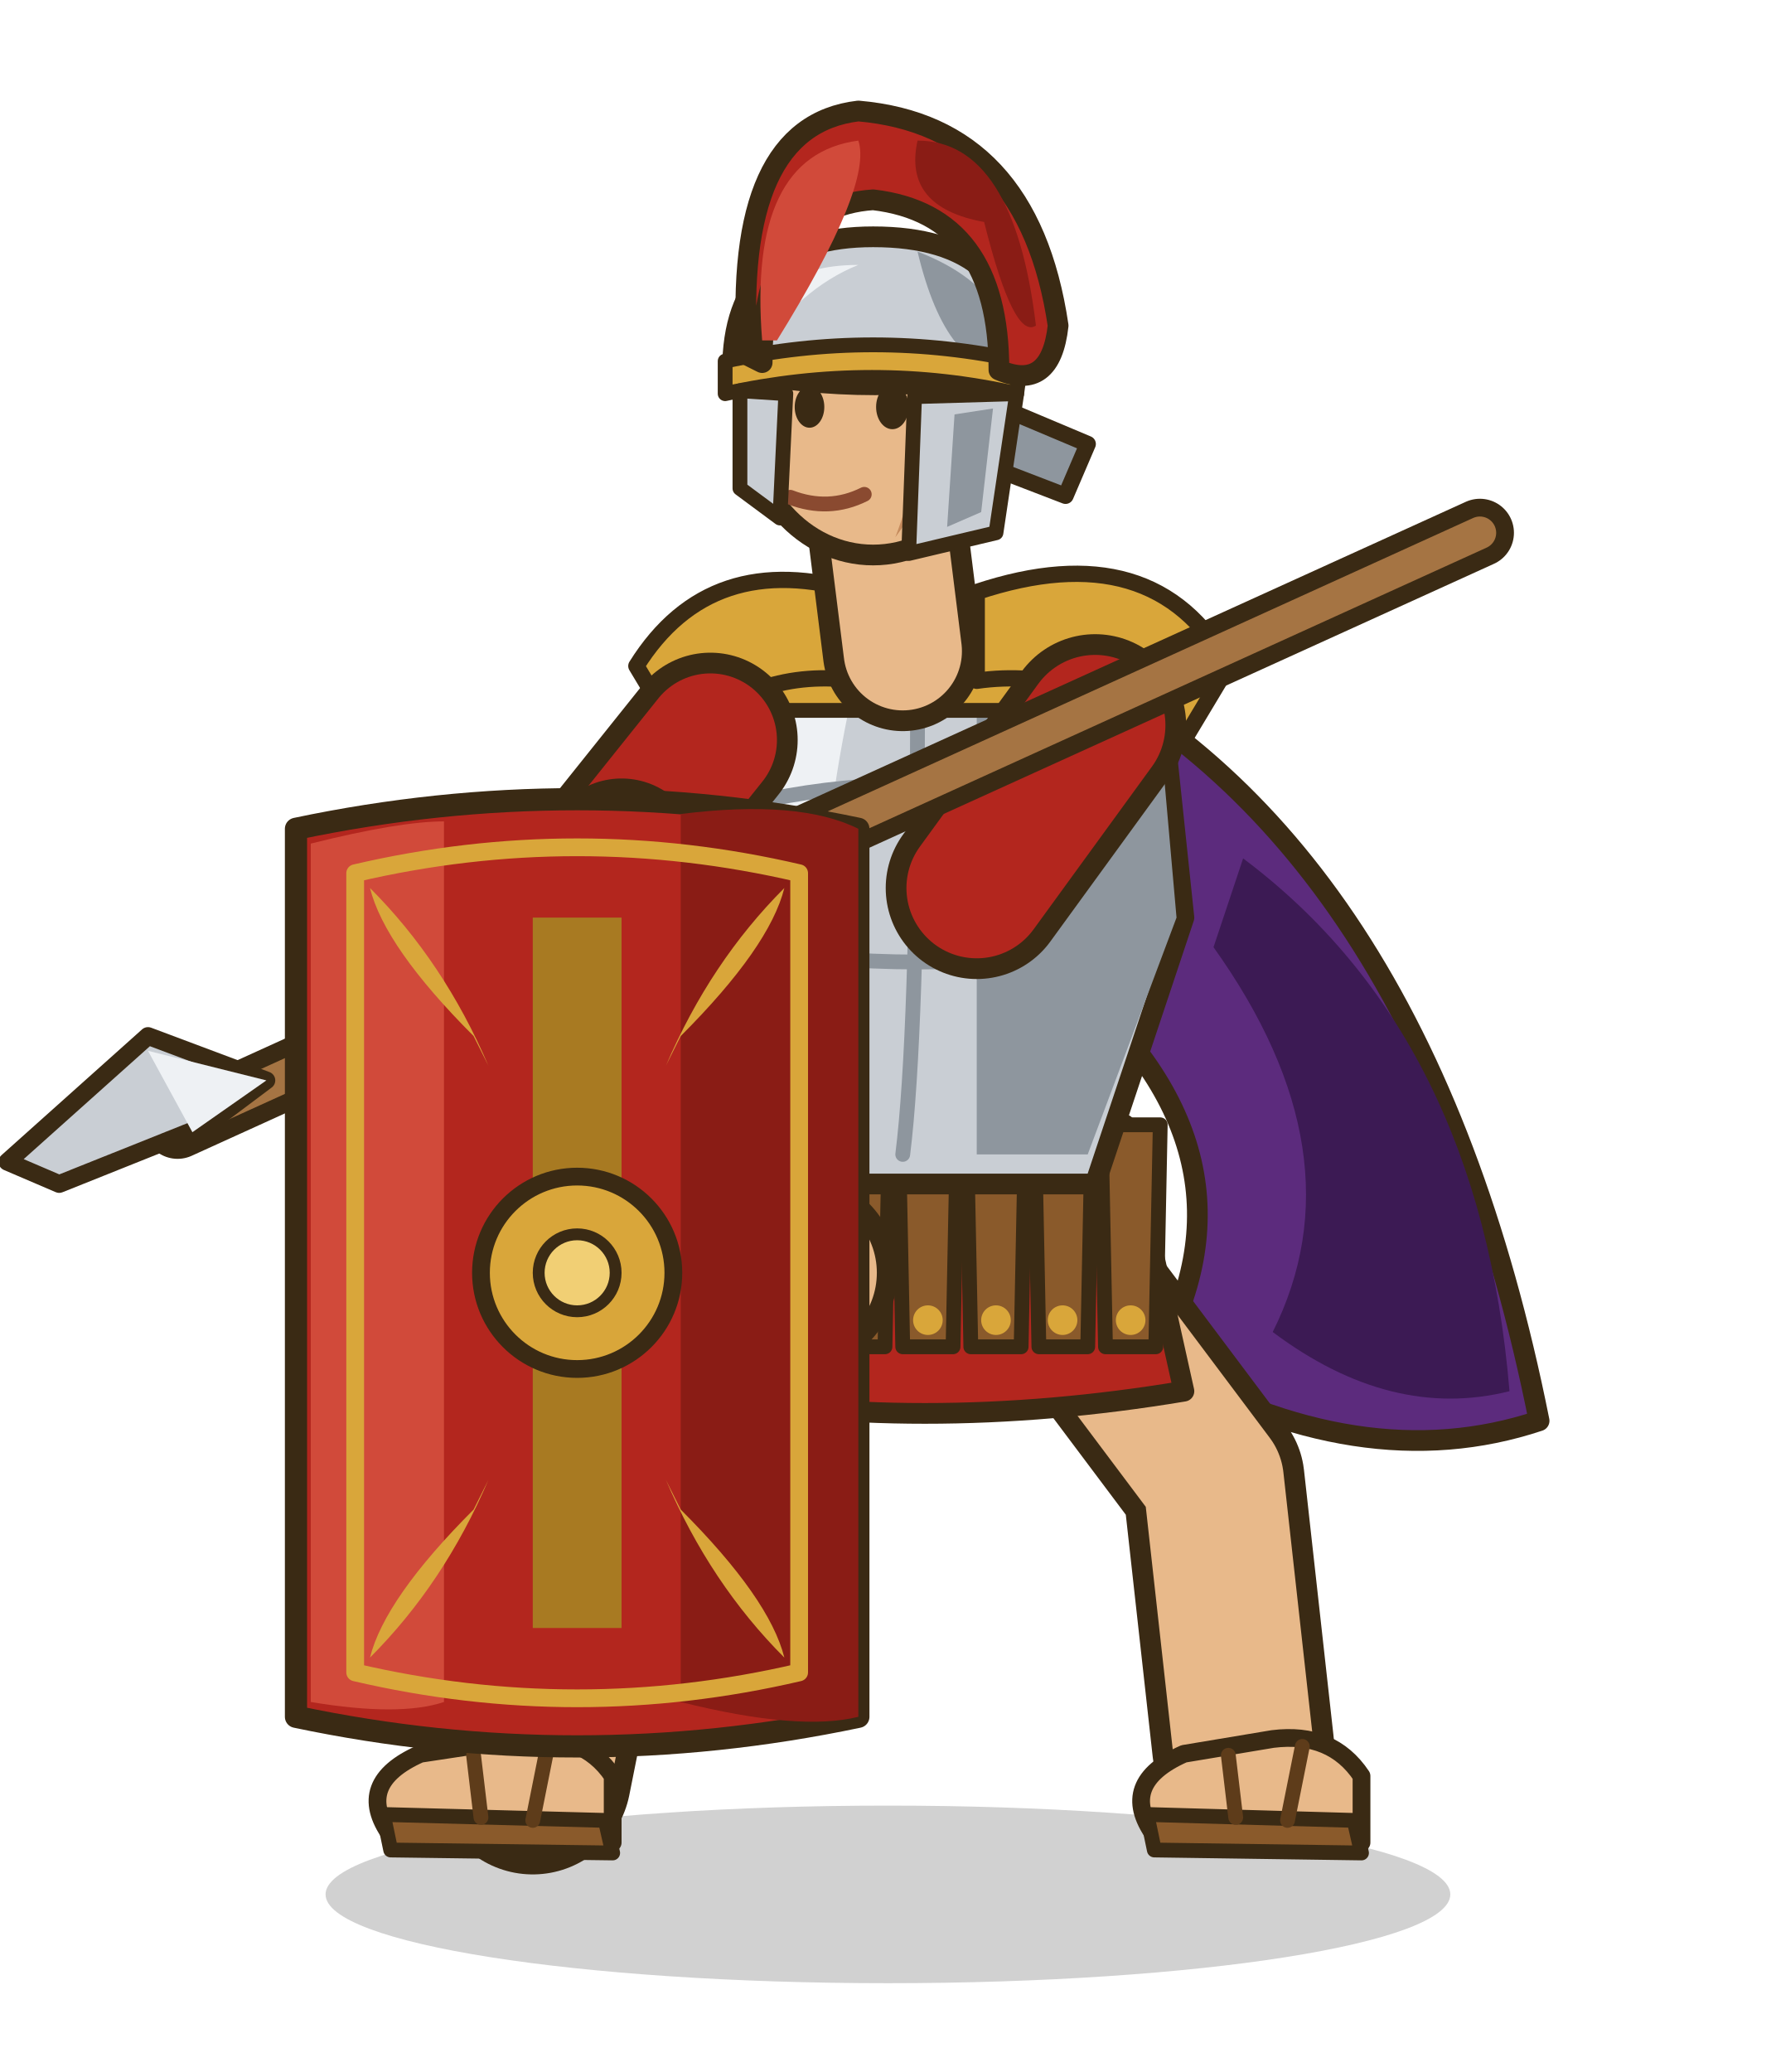
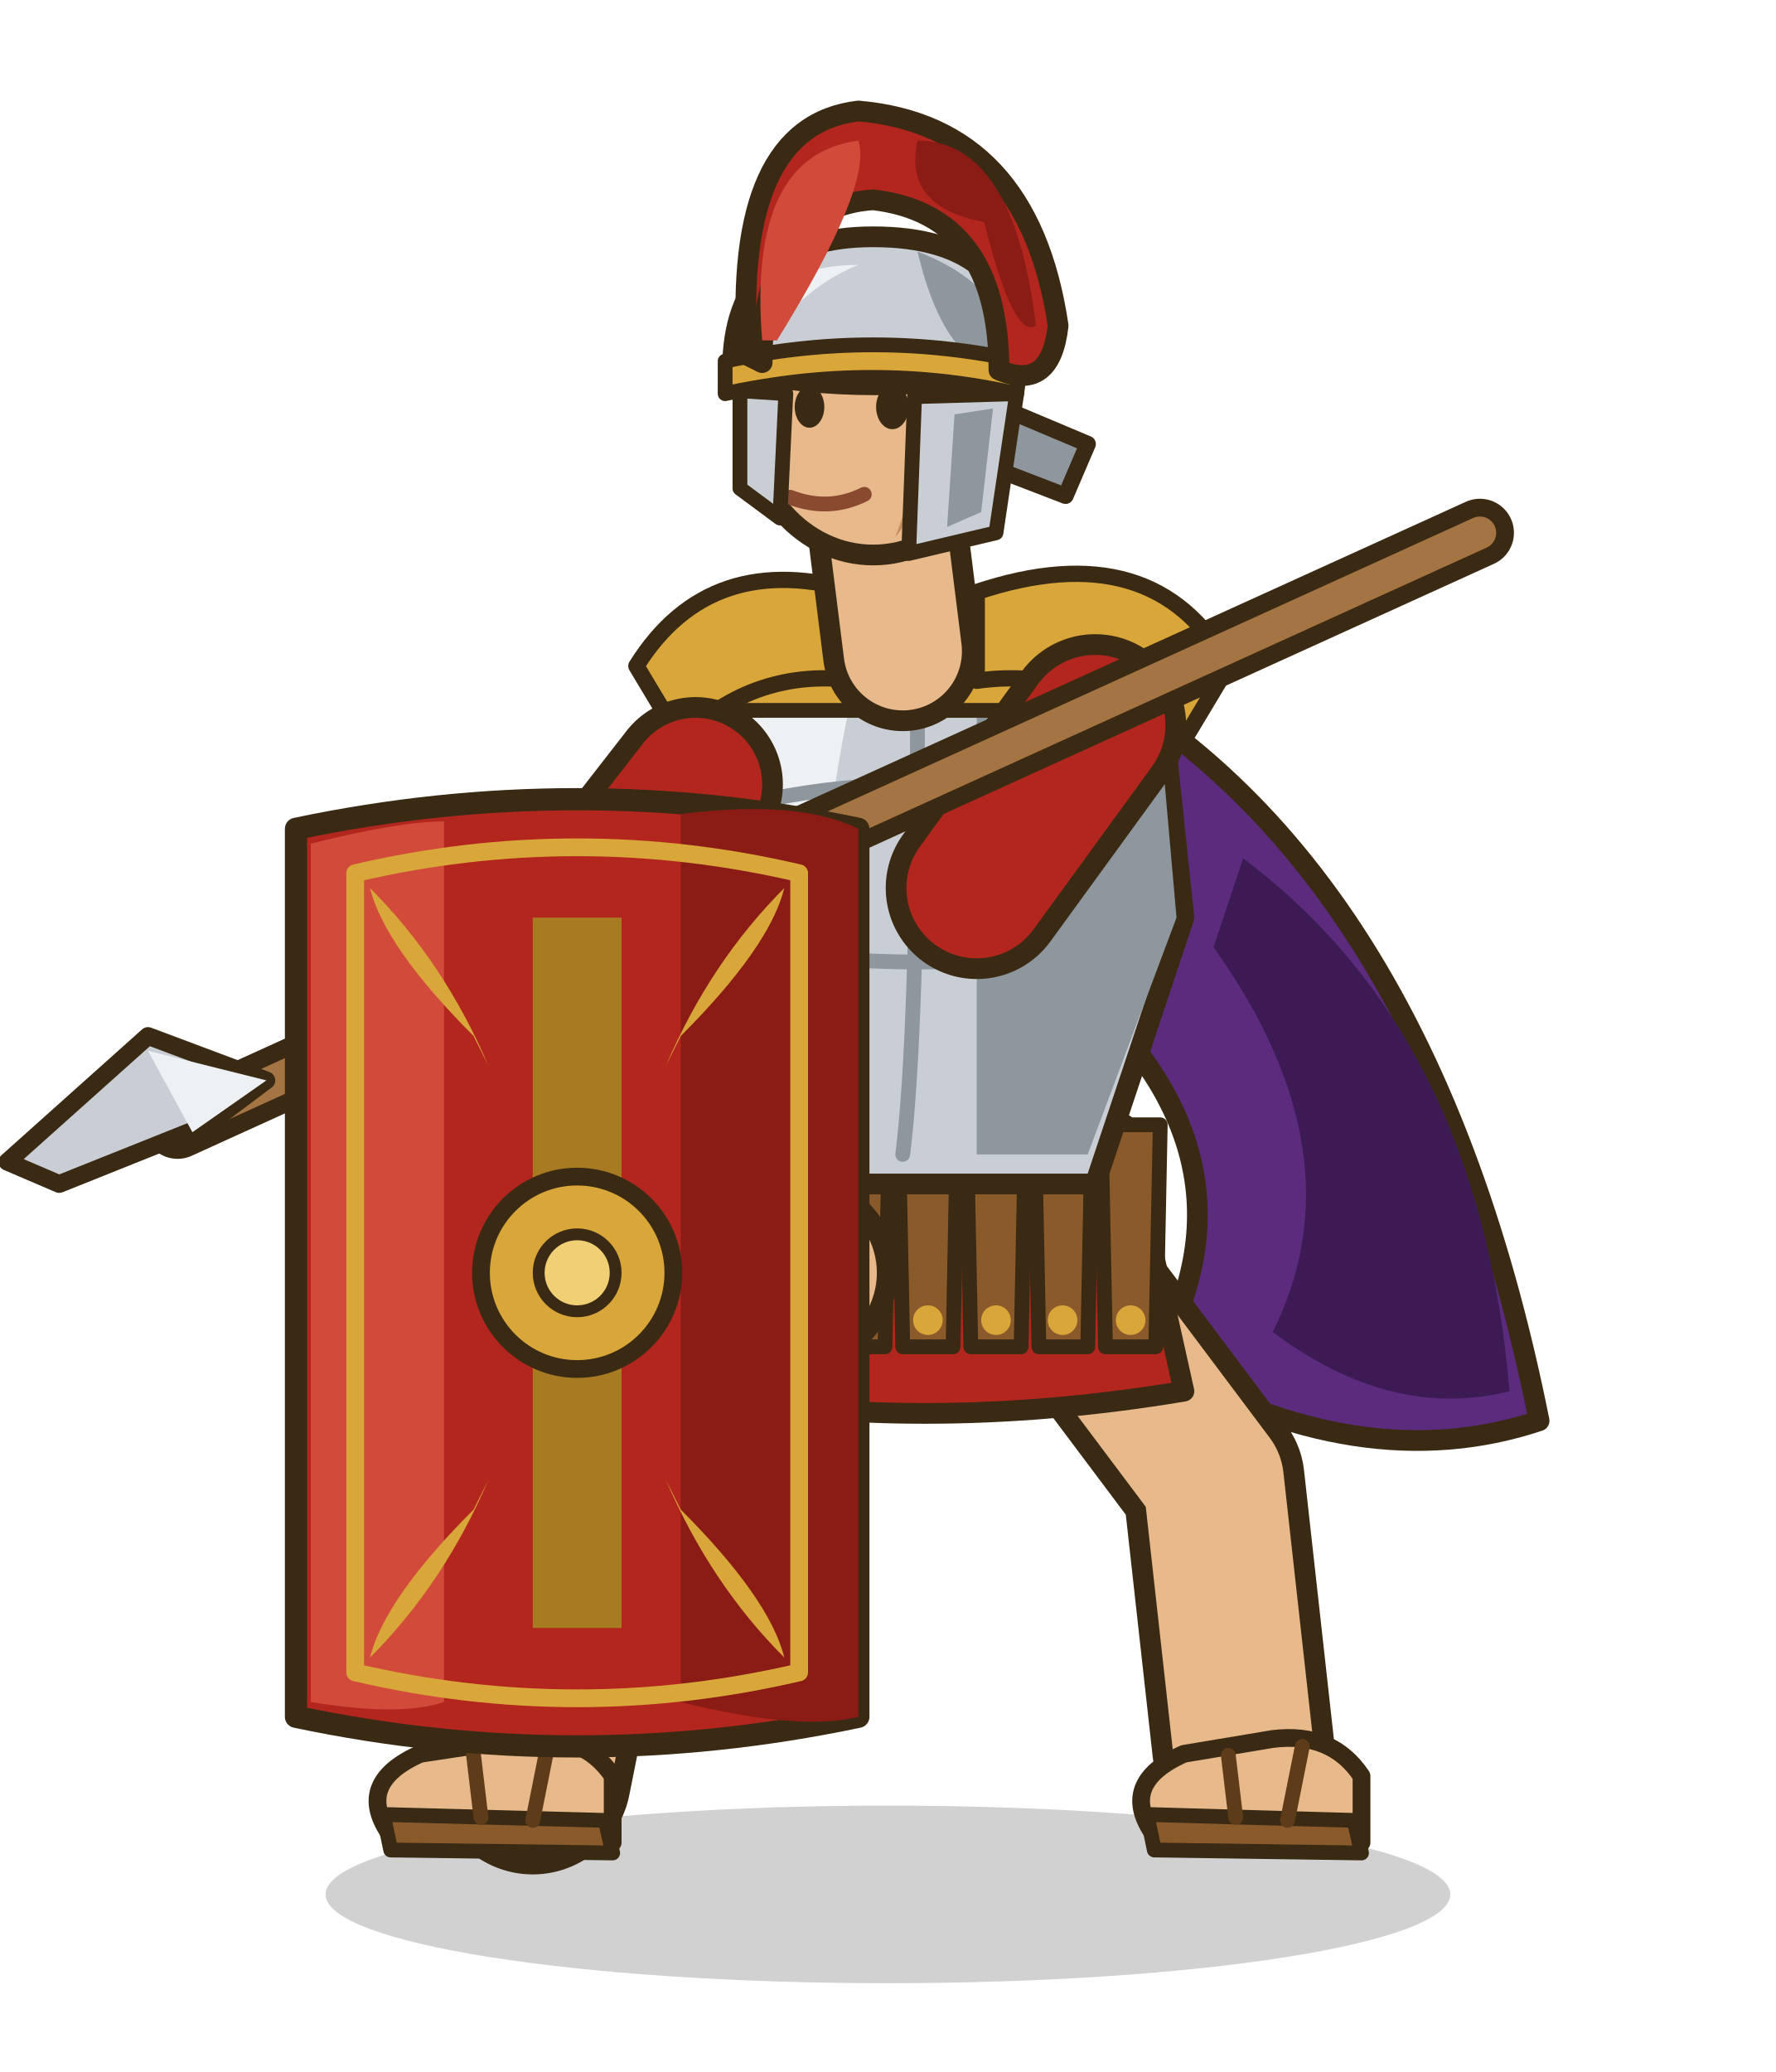
<svg xmlns="http://www.w3.org/2000/svg" viewBox="0 0 120 140">
  <g stroke-linejoin="round" stroke-linecap="round">
    <ellipse cx="60" cy="128" rx="38" ry="6" fill="rgba(0,0,0,0.18)" />
    <path d="M70,44 Q96,56 104,96 Q92,100 78,92 Q86,78 72,66Z" fill="#5c2b7d" stroke="#3a2a14" stroke-width="1.4" />
    <path d="M84,58 Q100,70 102,94 Q94,96 86,90 Q92,78 82,64Z" fill="#3c1a54" stroke="none" />
    <path d="M70,84 L82,100 L84,118" fill="none" stroke="#3a2a14" stroke-width="12.3" />
    <path d="M70,84 L82,100 L84,118" fill="none" stroke="#e8b98a" stroke-width="9.5" />
    <path d="M92.0,120 Q90.0,117 86,117.5 L80.0,118.5 Q75.5,120.5 78.0,124 L92.0,124.5Z" fill="#e8b98a" stroke="#3a2a14" stroke-width="1.2" />
    <path d="M91.5,123 L77.5,122.6 L78.0,125 L92.0,125.2Z" fill="#8a5a2b" stroke="#3a2a14" stroke-width="1" />
    <path d="M88,118 L87,123 M83,118.6 L83.5,122.8" fill="none" stroke="#5e3c1a" stroke-width="1" />
    <path d="M48,76 L76,76 L80,94 Q62,97 46,94Z" fill="#b3261e" stroke="#3a2a14" stroke-width="1.4" />
    <path d="M47.0,76 L51.0,76 L50.7,91 L47.3,91Z" fill="#8a5a2b" stroke="#3a2a14" stroke-width="1" />
    <circle cx="49.0" cy="89.2" r="1" fill="#d9a63a" stroke="none" />
    <path d="M51.6,76 L55.5,76 L55.2,91 L51.9,91Z" fill="#8a5a2b" stroke="#3a2a14" stroke-width="1" />
    <circle cx="53.6" cy="89.2" r="1" fill="#d9a63a" stroke="none" />
    <path d="M56.1,76 L60.1,76 L59.8,91 L56.4,91Z" fill="#8a5a2b" stroke="#3a2a14" stroke-width="1" />
    <circle cx="58.1" cy="89.2" r="1" fill="#d9a63a" stroke="none" />
    <path d="M60.7,76 L64.7,76 L64.4,91 L61.0,91Z" fill="#8a5a2b" stroke="#3a2a14" stroke-width="1" />
    <circle cx="62.7" cy="89.2" r="1" fill="#d9a63a" stroke="none" />
    <path d="M65.3,76 L69.3,76 L69.0,91 L65.6,91Z" fill="#8a5a2b" stroke="#3a2a14" stroke-width="1" />
    <circle cx="67.3" cy="89.2" r="1" fill="#d9a63a" stroke="none" />
    <path d="M69.9,76 L73.8,76 L73.5,91 L70.2,91Z" fill="#8a5a2b" stroke="#3a2a14" stroke-width="1" />
    <circle cx="71.8" cy="89.2" r="1" fill="#d9a63a" stroke="none" />
    <path d="M74.4,76 L78.4,76 L78.1,91 L74.7,91Z" fill="#8a5a2b" stroke="#3a2a14" stroke-width="1" />
    <circle cx="76.4" cy="89.2" r="1" fill="#d9a63a" stroke="none" />
    <path d="M54,86 L40,100 L36,120" fill="none" stroke="#3a2a14" stroke-width="13.3" />
    <path d="M54,86 L40,100 L36,120" fill="none" stroke="#e8b98a" stroke-width="10.5" />
    <path d="M50,90 L39,101 L43,102 L53,92Z" fill="#c58a5c" stroke="none" />
    <path d="M41.4,120 Q39.4,117 35,117.5 L28.4,118.5 Q23.9,120.5 26.4,124 L41.4,124.5Z" fill="#e8b98a" stroke="#3a2a14" stroke-width="1.2" />
    <path d="M40.9,123 L25.9,122.6 L26.4,125 L41.4,125.2Z" fill="#8a5a2b" stroke="#3a2a14" stroke-width="1" />
    <path d="M37,118 L36,123 M32,118.6 L32.5,122.8" fill="none" stroke="#5e3c1a" stroke-width="1" />
    <path d="M46,43 L78,43 L80,62 L74,80 L50,80 L44,62Z" fill="#c9ced4" stroke="#3a2a14" stroke-width="1.4" />
    <path d="M48,45 L58,45 Q54,62 56,78 L50,78 L45.5,62Z" fill="#eef1f4" stroke="none" />
    <path d="M66,45 L78,45 L79.5,62 L73.5,78 L66,78Z" fill="#8e969e" stroke="none" />
    <path d="M62,48 Q62,70 61,78 M52,54 Q62,52 72,54 M50,64 Q62,66 74,64" fill="none" stroke="#8e969e" stroke-width="1" />
    <path d="M46,43 L78,43 L77.5,48 L46.5,48Z" fill="#d9a63a" stroke="#3a2a14" stroke-width="1" />
    <path d="M66,40 Q78,36 83,45 L80,50 Q73,45 66,46Z" fill="#d9a63a" stroke="#3a2a14" stroke-width="1.1" />
    <path d="M58,40 Q48,37 43,45 L46,50 Q51,45 58,46Z" fill="#d9a63a" stroke="#3a2a14" stroke-width="1.1" />
    <path d="M60,36 L61,44" fill="none" stroke="#3a2a14" stroke-width="10.8" />
    <path d="M60,36 L61,44" fill="none" stroke="#e8b98a" stroke-width="8" />
-     <path d="M48,50 L40,60" fill="none" stroke="#3a2a14" stroke-width="11.8" />
-     <path d="M48,50 L40,60" fill="none" stroke="#b3261e" stroke-width="9" />
-     <path d="M42,58 L32,66" fill="none" stroke="#3a2a14" stroke-width="10.8" />
-     <path d="M42,58 L32,66" fill="none" stroke="#e8b98a" stroke-width="8" />
+     <path d="M47,53 L40,62" fill="none" stroke="#3a2a14" stroke-width="11.8" />
+     <path d="M47,53 L40,62" fill="none" stroke="#b3261e" stroke-width="9" />
+     <path d="M42,60 L32,66" fill="none" stroke="#3a2a14" stroke-width="10.8" />
+     <path d="M42,60 L32,66" fill="none" stroke="#e8b98a" stroke-width="8" />
    <ellipse cx="59" cy="28" rx="8.5" ry="9.5" fill="#e8b98a" stroke="#3a2a14" stroke-width="1.4" />
    <path d="M60.5,19.7 Q66.7,28 60.5,36.3 Q63.675,28 60.5,19.7Z" fill="#c58a5c" stroke="none" />
    <ellipse cx="66.0" cy="29" rx="1.8" ry="2.6" fill="#e8b98a" stroke="#3a2a14" stroke-width="1" />
    <ellipse cx="54.7" cy="27.5" rx="1" ry="1.4" fill="#3a2a14" />
    <ellipse cx="60.3" cy="27.5" rx="1.1" ry="1.5" fill="#3a2a14" />
    <path d="M53,24.8 L56.2,24.4 M58.5,24.4 L62.3,24.8" fill="none" stroke="#4a2e18" stroke-width="1.2" />
    <path d="M52.4,28 Q50.4,31 52.8,31.6" fill="none" stroke="#c58a5c" stroke-width="1" />
    <path d="M53.4,33.6 Q56,34.6 58.4,33.4" fill="none" stroke="#8a4a30" stroke-width="1" />
    <path d="M64,26 L73.5,30 L72.0,33.5 L65.5,31Z" fill="#8e969e" stroke="#3a2a14" stroke-width="1.1" />
    <path d="M49.5,25 Q49.5,16.0 59,16.0 Q69.0,16.0 69.0,25 Q59,27 49.5,25Z" fill="#c9ced4" stroke="#3a2a14" stroke-width="1.4" />
    <path d="M51.0,24 Q51.0,17.9 58,17.9 Q54,19.5 51.0,24Z" fill="#eef1f4" stroke="none" />
    <path d="M62,17.0 Q68.5,19.5 68.5,25 Q64,25.4 62,17.0Z" fill="#8e969e" stroke="none" />
    <path d="M49.0,24.4 Q59,22.2 69.0,24.4 L68.7,26.6 Q59,24.4 49.0,26.6Z" fill="#d9a63a" stroke="#3a2a14" stroke-width="1" />
    <path d="M50.0,26.4 L53.1,26.6 L52.7,35 L50.0,33Z" fill="#c9ced4" stroke="#3a2a14" stroke-width="1" />
    <path d="M61.8,26.8 L68.7,26.6 L67.3,36 L61.4,37.4Z" fill="#c9ced4" stroke="#3a2a14" stroke-width="1" />
    <path d="M64.5,28 L67.1,27.6 L66.3,34.6 L64,35.6Z" fill="#8e969e" stroke="none" />
    <path d="M50.5,24 Q49.5,8.5 58,7.5 Q69.5,8.5 71.5,22 Q71.0,26.5 67.5,25 Q67.5,14.5 59,13.5 Q51.5,14.0 51.5,24.5Z" fill="#b3261e" stroke="#3a2a14" stroke-width="1.4" />
    <path d="M51.5,23 Q50.5,10.5 58,9.5 Q59,12.5 52.5,23Z" fill="#d14a3a" stroke="none" />
    <path d="M62,9.5 Q68.5,9.5 70.0,22 Q68.5,23 66.5,15.0 Q61,14.0 62,9.5Z" fill="#8a1c15" stroke="none" />
    <path d="M74,49 L66,60" fill="none" stroke="#3a2a14" stroke-width="12.3" />
    <path d="M74,49 L66,60" fill="none" stroke="#b3261e" stroke-width="9.5" />
    <path d="M100,36 L12,76" fill="none" stroke="#3a2a14" stroke-width="4.6" />
    <path d="M100,36 L12,76" fill="none" stroke="#a57443" stroke-width="2.2" />
    <path d="M14,76 L4,80 L0.5,78.5 L10,70 L18,73Z" fill="#c9ced4" stroke="#3a2a14" stroke-width="1.2" />
    <path d="M10,71 L18,73 L13,76.5Z" fill="#eef1f4" stroke="none" />
    <circle cx="32" cy="67" r="4.2" fill="#e8b98a" stroke="#3a2a14" stroke-width="1.2" />
    <path d="M20,56 Q39,52 58,56 L58,116 Q39,120 20,116Z" fill="#b3261e" stroke="#3a2a14" stroke-width="1.5" />
    <path d="M46,55 Q54,54 58,56 L58,116 Q54,117 46,115Z" fill="#8a1c15" stroke="none" />
    <path d="M21,57 Q27,55.5 30,55.5 L30,115 Q27,116 21,115Z" fill="#d14a3a" stroke="none" />
    <path d="M24,59 Q39,55.5 54,59 L54,113 Q39,116.5 24,113Z" fill="none" stroke="#d9a63a" stroke-width="1.2" />
    <path d="M36,62 L42,62 L42,110 L36,110Z" fill="#a87a22" stroke="none" />
    <path d="M32,70 Q26,64 25,60 Q30,65 33,72Z M32,102 Q26,108 25,112 Q30,107 33,100Z M46,70 Q52,64 53,60 Q48,65 45,72Z M46,102 Q52,108 53,112 Q48,107 45,100Z" fill="#d9a63a" stroke="none" />
    <circle cx="39" cy="86" r="6.5" fill="#d9a63a" stroke="#3a2a14" stroke-width="1.2" />
    <circle cx="39" cy="86" r="2.6" fill="#f1cf74" stroke="#3a2a14" stroke-width="0.8" />
  </g>
</svg>
